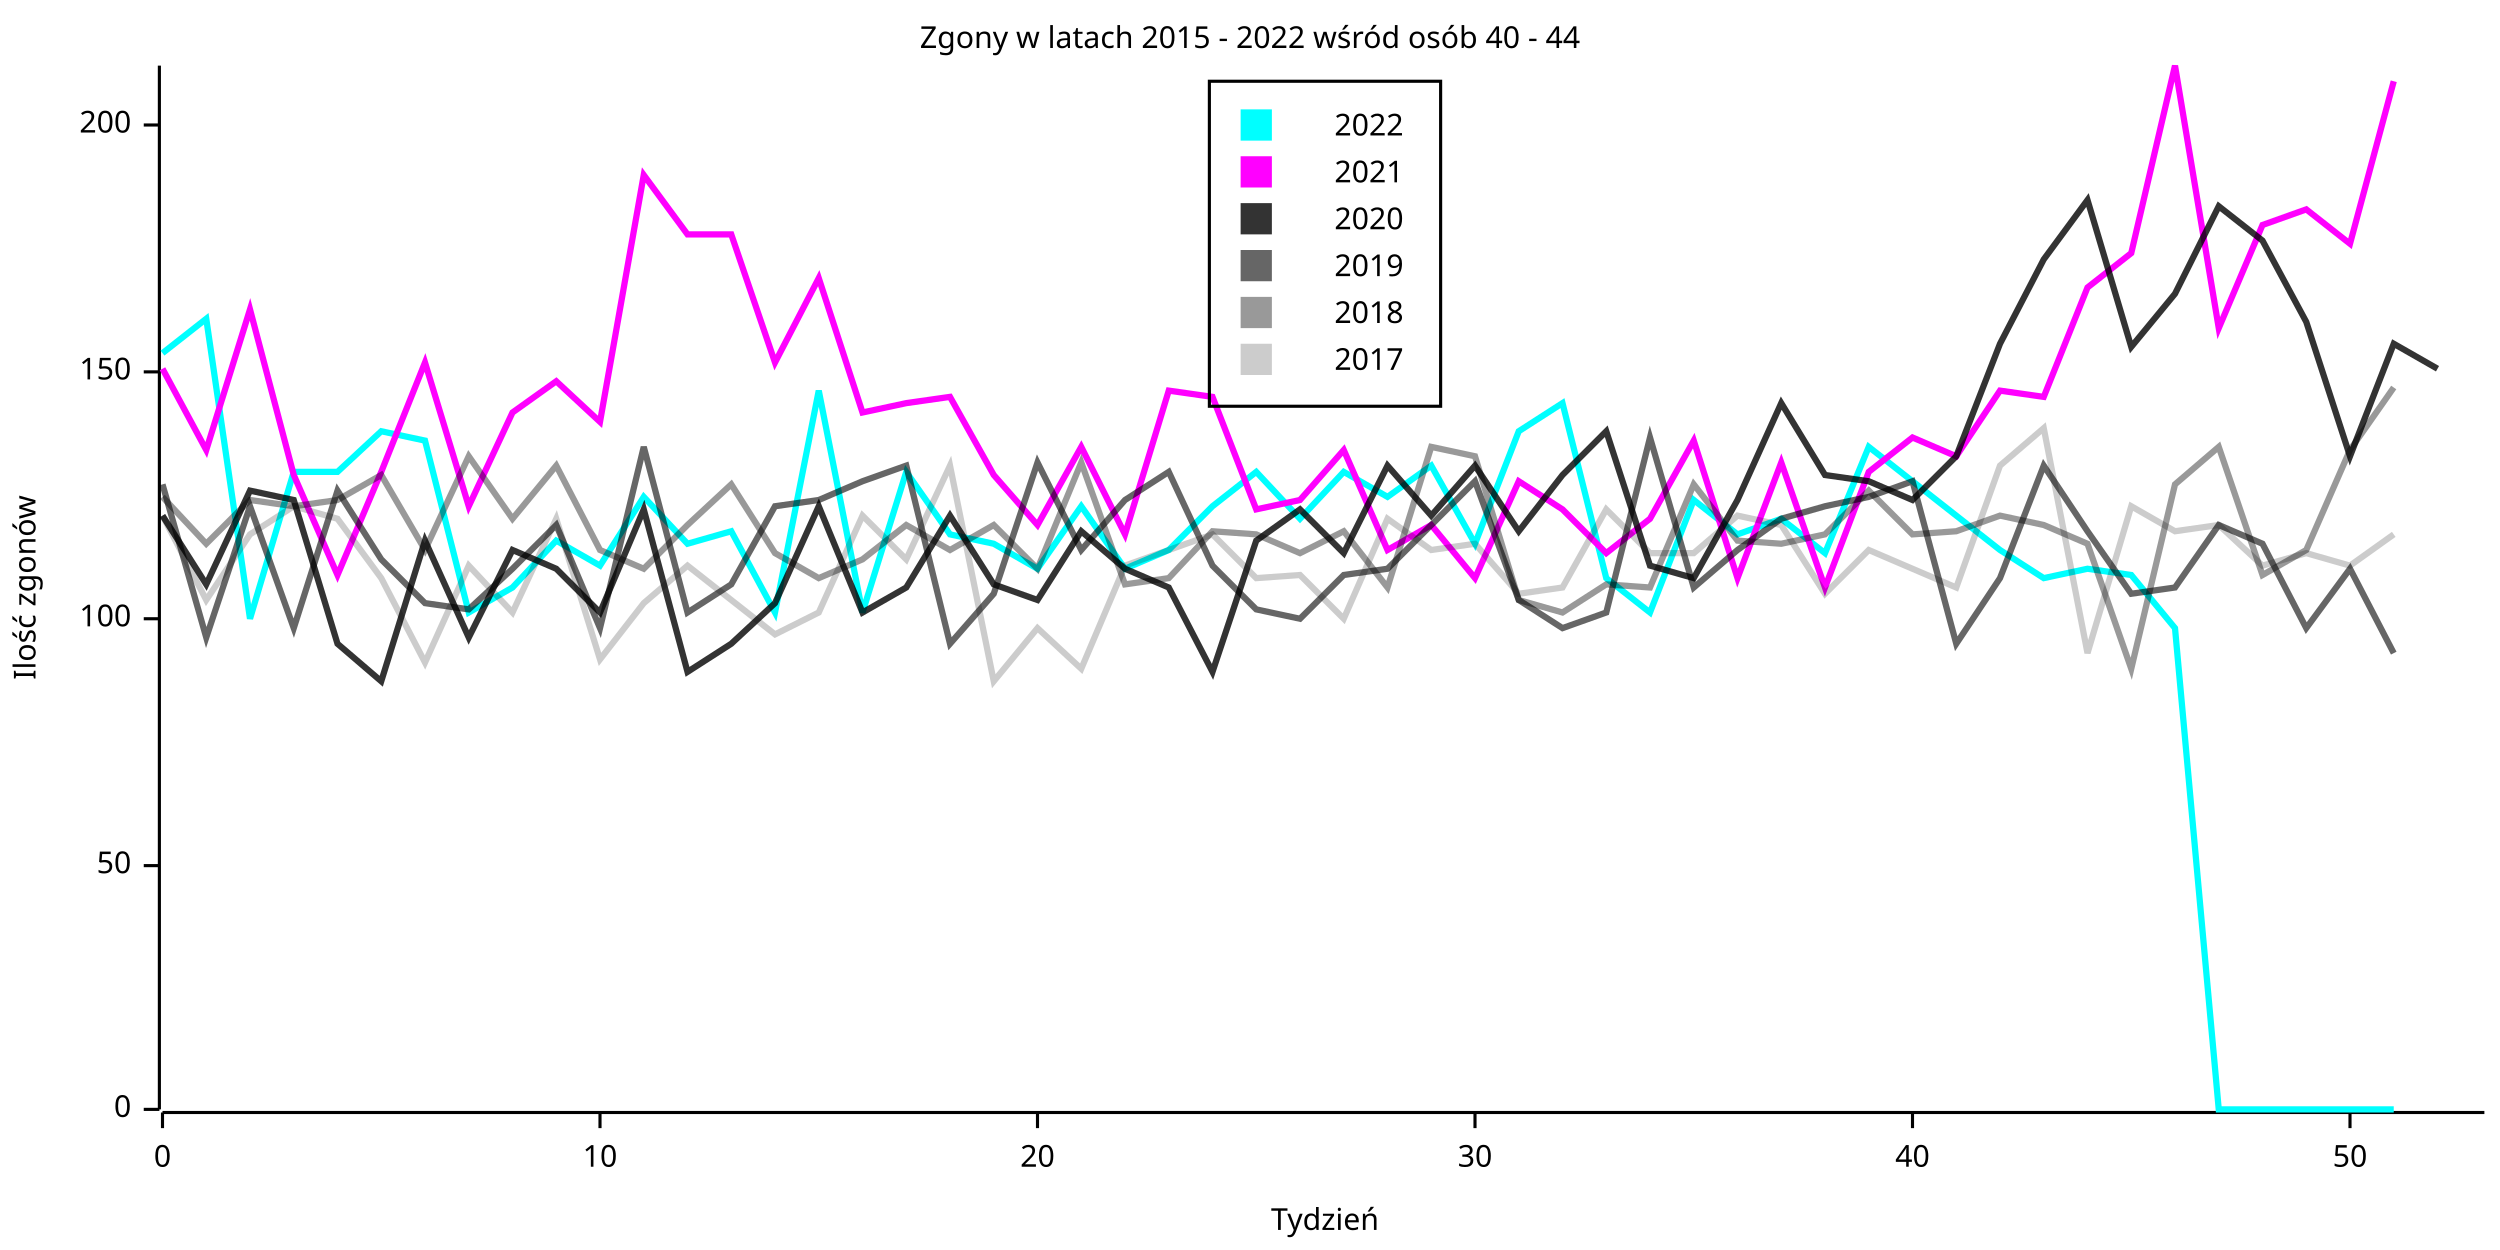
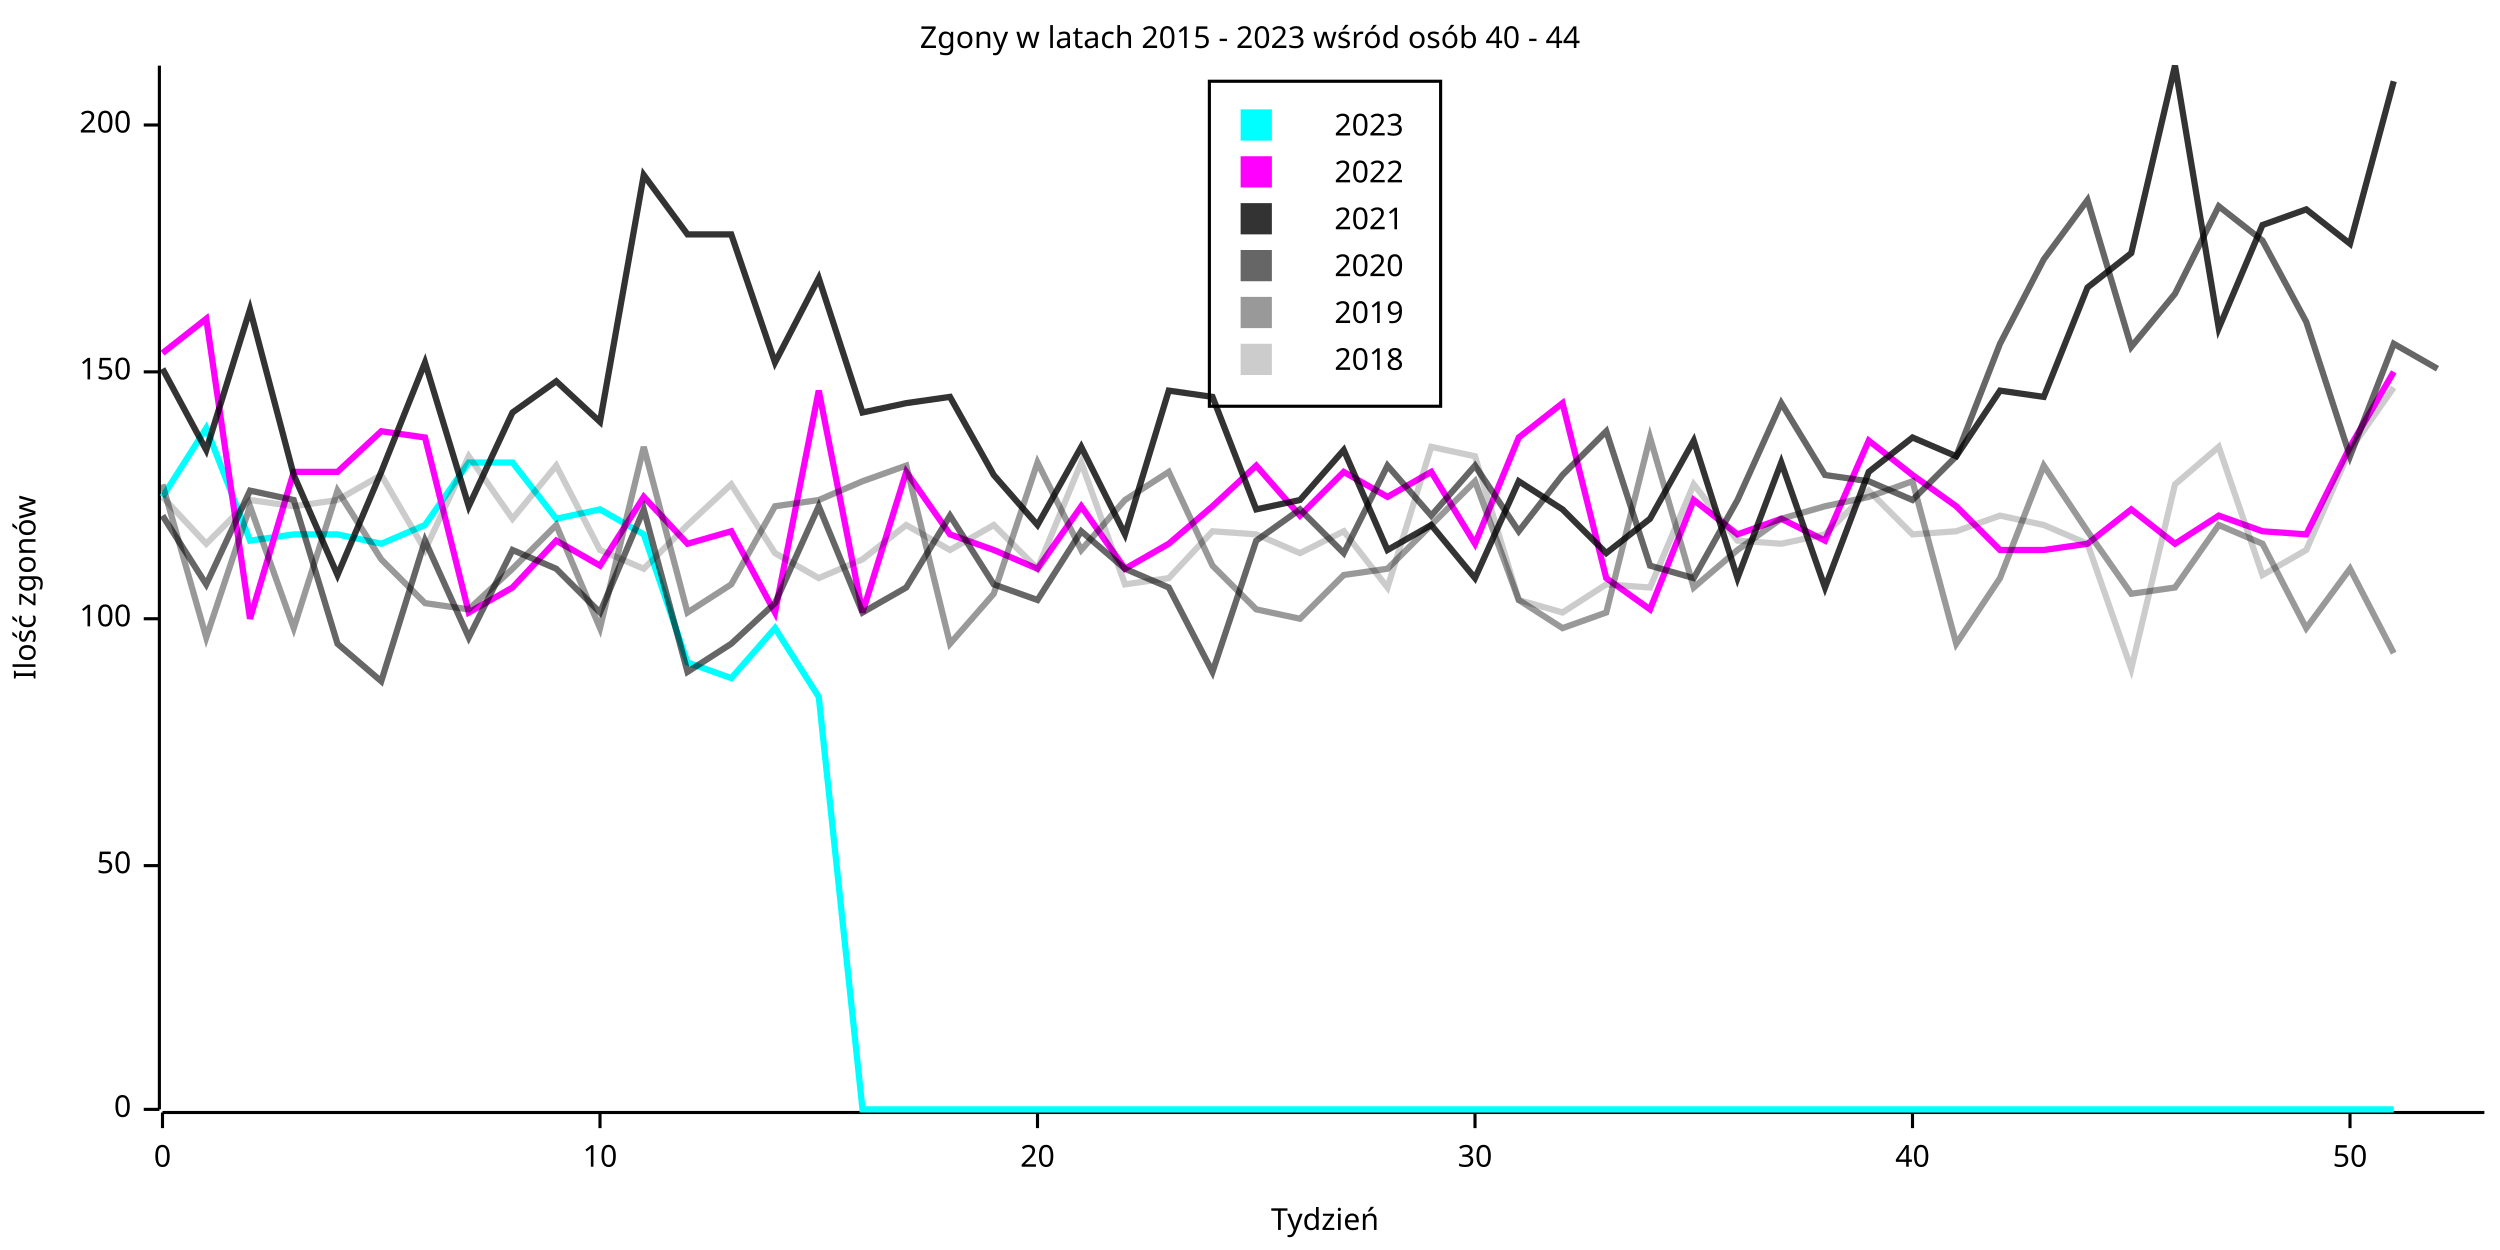
<svg xmlns="http://www.w3.org/2000/svg" width="800" height="400" viewBox="0 0 800 400">
  <rect x="0" y="0" width="800" height="400" opacity="1" fill="#FFFFFF" stroke="none" />
  <text x="400" y="8" dy="0.76em" text-anchor="middle" font-family="sans-serif" font-size="9.677" opacity="1" fill="#000000">
- Zgony w latach 2015 - 2022 wśród osób 40 - 44
+ Zgony w latach 2015 - 2023 wśród osób 40 - 44
</text>
  <text x="4" y="188" dy="0.76em" text-anchor="middle" font-family="sans-serif" font-size="9.677" opacity="1" fill="#000000" transform="rotate(270, 4, 188)">
Ilość zgonów
</text>
  <text x="424" y="396" dy="-0.5ex" text-anchor="middle" font-family="sans-serif" font-size="9.677" opacity="1" fill="#000000">
Tydzień
</text>
  <polyline fill="none" opacity="1" stroke="#000000" stroke-width="1" points="51,21 51,355 " />
  <text x="42" y="355" dy="0.5ex" text-anchor="end" font-family="sans-serif" font-size="9.677" opacity="1" fill="#000000">
0
</text>
  <polyline fill="none" opacity="1" stroke="#000000" stroke-width="1" points="46,355 51,355 " />
  <text x="42" y="277" dy="0.5ex" text-anchor="end" font-family="sans-serif" font-size="9.677" opacity="1" fill="#000000">
50
</text>
  <polyline fill="none" opacity="1" stroke="#000000" stroke-width="1" points="46,277 51,277 " />
  <text x="42" y="198" dy="0.5ex" text-anchor="end" font-family="sans-serif" font-size="9.677" opacity="1" fill="#000000">
100
</text>
  <polyline fill="none" opacity="1" stroke="#000000" stroke-width="1" points="46,198 51,198 " />
  <text x="42" y="119" dy="0.5ex" text-anchor="end" font-family="sans-serif" font-size="9.677" opacity="1" fill="#000000">
150
</text>
  <polyline fill="none" opacity="1" stroke="#000000" stroke-width="1" points="46,119 51,119 " />
  <text x="42" y="40" dy="0.5ex" text-anchor="end" font-family="sans-serif" font-size="9.677" opacity="1" fill="#000000">
200
</text>
  <polyline fill="none" opacity="1" stroke="#000000" stroke-width="1" points="46,40 51,40 " />
  <polyline fill="none" opacity="1" stroke="#000000" stroke-width="1" points="52,356 795,356 " />
  <text x="52" y="366" dy="0.76em" text-anchor="middle" font-family="sans-serif" font-size="9.677" opacity="1" fill="#000000">
0
</text>
  <polyline fill="none" opacity="1" stroke="#000000" stroke-width="1" points="52,356 52,361 " />
  <text x="192" y="366" dy="0.76em" text-anchor="middle" font-family="sans-serif" font-size="9.677" opacity="1" fill="#000000">
10
</text>
  <polyline fill="none" opacity="1" stroke="#000000" stroke-width="1" points="192,356 192,361 " />
  <text x="332" y="366" dy="0.76em" text-anchor="middle" font-family="sans-serif" font-size="9.677" opacity="1" fill="#000000">
20
</text>
  <polyline fill="none" opacity="1" stroke="#000000" stroke-width="1" points="332,356 332,361 " />
  <text x="472" y="366" dy="0.76em" text-anchor="middle" font-family="sans-serif" font-size="9.677" opacity="1" fill="#000000">
30
</text>
  <polyline fill="none" opacity="1" stroke="#000000" stroke-width="1" points="472,356 472,361 " />
  <text x="612" y="366" dy="0.76em" text-anchor="middle" font-family="sans-serif" font-size="9.677" opacity="1" fill="#000000">
40
</text>
  <polyline fill="none" opacity="1" stroke="#000000" stroke-width="1" points="612,356 612,361 " />
  <text x="752" y="366" dy="0.76em" text-anchor="middle" font-family="sans-serif" font-size="9.677" opacity="1" fill="#000000">
50
</text>
  <polyline fill="none" opacity="1" stroke="#000000" stroke-width="1" points="752,356 752,361 " />
-   <polyline fill="none" opacity="1" stroke="#00FFFF" stroke-width="2" points="52,113 66,102 80,198 94,151 108,151 122,138 136,141 150,196 164,188 178,173 192,181 206,159 220,174 234,170 248,196 262,125 276,196 290,151 304,171 318,174 332,182 346,162 360,182 374,176 388,162 402,151 416,166 430,151 444,159 458,149 472,174 486,138 500,129 514,185 528,196 542,160 556,171 570,166 584,177 598,143 612,154 626,165 640,176 654,185 668,182 682,184 696,201 710,355 724,355 738,355 752,355 766,355 " />
-   <polyline fill="none" opacity="1" stroke="#FF00FF" stroke-width="2" points="52,118 66,144 80,99 94,152 108,184 122,151 136,116 150,162 164,132 178,122 192,135 206,56 220,75 234,75 248,116 262,89 276,132 290,129 304,127 318,152 332,168 346,143 360,171 374,125 388,127 402,163 416,160 430,144 444,176 458,168 472,185 486,154 500,163 514,177 528,166 542,141 556,185 570,148 584,188 598,151 612,140 626,146 640,125 654,127 668,92 682,81 696,21 710,105 724,72 738,67 752,78 766,26 " />
-   <polyline fill="none" opacity="0.8" stroke="#000000" stroke-width="2" points="52,165 66,187 80,157 94,160 108,206 122,218 136,173 150,204 164,176 178,182 192,196 206,163 220,215 234,206 248,193 262,162 276,196 290,188 304,165 318,187 332,192 346,170 360,182 374,188 388,215 402,173 416,163 430,177 444,149 458,165 472,149 486,170 500,152 514,138 528,181 542,185 556,160 570,129 584,152 598,154 612,160 626,146 640,110 654,83 668,64 682,111 696,94 710,66 724,77 738,103 752,146 766,110 780,118 " />
-   <polyline fill="none" opacity="0.6" stroke="#000000" stroke-width="2" points="52,155 66,204 80,162 94,201 108,157 122,179 136,193 150,195 164,182 178,168 192,201 206,143 220,196 234,187 248,162 262,160 276,154 290,149 304,206 318,190 332,148 346,176 360,160 374,151 388,181 402,195 416,198 430,184 444,182 458,168 472,154 486,192 500,201 514,196 528,140 542,188 556,176 570,166 584,162 598,159 612,154 626,206 640,185 654,149 668,170 682,190 696,188 710,168 724,174 738,201 752,182 766,209 " />
-   <polyline fill="none" opacity="0.4" stroke="#000000" stroke-width="2" points="52,159 66,174 80,160 94,162 108,160 122,152 136,176 150,146 164,166 178,149 192,176 206,182 220,168 234,155 248,177 262,185 276,179 290,168 304,176 318,168 332,182 346,148 360,187 374,185 388,170 402,171 416,177 430,170 444,188 458,143 472,146 486,192 500,196 514,187 528,188 542,155 556,173 570,174 584,171 598,157 612,171 626,170 640,165 654,168 668,174 682,214 696,155 710,143 724,184 738,176 752,144 766,124 " />
-   <polyline fill="none" opacity="0.2" stroke="#000000" stroke-width="2" points="52,165 66,192 80,171 94,162 108,166 122,185 136,212 150,181 164,196 178,166 192,211 206,193 220,181 234,192 248,203 262,196 276,165 290,179 304,149 318,218 332,201 346,214 360,181 374,176 388,171 402,185 416,184 430,198 444,166 458,176 472,174 486,190 500,188 514,163 528,177 542,177 556,165 570,168 584,190 598,176 612,182 626,188 640,149 654,137 668,209 682,162 696,170 710,168 724,181 738,177 752,181 766,171 " />
+   <polyline fill="none" opacity="1" stroke="#00FFFF" stroke-width="2" points="52,159 66,137 80,173 94,171 108,171 122,174 136,168 150,148 164,148 178,166 192,163 206,171 220,212 234,217 248,201 262,223 276,355 290,355 304,355 318,355 332,355 346,355 360,355 374,355 388,355 402,355 416,355 430,355 444,355 458,355 472,355 486,355 500,355 514,355 528,355 542,355 556,355 570,355 584,355 598,355 612,355 626,355 640,355 654,355 668,355 682,355 696,355 710,355 724,355 738,355 752,355 766,355 " />
+   <polyline fill="none" opacity="1" stroke="#FF00FF" stroke-width="2" points="52,113 66,102 80,198 94,151 108,151 122,138 136,140 150,196 164,188 178,173 192,181 206,159 220,174 234,170 248,196 262,125 276,196 290,151 304,171 318,176 332,182 346,162 360,182 374,174 388,162 402,149 416,165 430,151 444,159 458,151 472,174 486,140 500,129 514,185 528,195 542,160 556,171 570,166 584,173 598,141 612,152 626,162 640,176 654,176 668,174 682,163 696,174 710,165 724,170 738,171 752,143 766,119 " />
+   <polyline fill="none" opacity="0.8" stroke="#000000" stroke-width="2" points="52,118 66,144 80,99 94,152 108,184 122,151 136,116 150,162 164,132 178,122 192,135 206,56 220,75 234,75 248,116 262,89 276,132 290,129 304,127 318,152 332,168 346,143 360,171 374,125 388,127 402,163 416,160 430,144 444,176 458,168 472,185 486,154 500,163 514,177 528,166 542,141 556,185 570,148 584,188 598,151 612,140 626,146 640,125 654,127 668,92 682,81 696,21 710,105 724,72 738,67 752,78 766,26 " />
+   <polyline fill="none" opacity="0.6" stroke="#000000" stroke-width="2" points="52,165 66,187 80,157 94,160 108,206 122,218 136,173 150,204 164,176 178,182 192,196 206,163 220,215 234,206 248,193 262,162 276,196 290,188 304,165 318,187 332,192 346,170 360,182 374,188 388,215 402,173 416,163 430,177 444,149 458,165 472,149 486,170 500,152 514,138 528,181 542,185 556,160 570,129 584,152 598,154 612,160 626,146 640,110 654,83 668,64 682,111 696,94 710,66 724,77 738,103 752,146 766,110 780,118 " />
+   <polyline fill="none" opacity="0.4" stroke="#000000" stroke-width="2" points="52,155 66,204 80,162 94,201 108,157 122,179 136,193 150,195 164,182 178,168 192,201 206,143 220,196 234,187 248,162 262,160 276,154 290,149 304,206 318,190 332,148 346,176 360,160 374,151 388,181 402,195 416,198 430,184 444,182 458,168 472,154 486,192 500,201 514,196 528,140 542,188 556,176 570,166 584,162 598,159 612,154 626,206 640,185 654,149 668,170 682,190 696,188 710,168 724,174 738,201 752,182 766,209 " />
+   <polyline fill="none" opacity="0.2" stroke="#000000" stroke-width="2" points="52,159 66,174 80,160 94,162 108,160 122,152 136,176 150,146 164,166 178,149 192,176 206,182 220,168 234,155 248,177 262,185 276,179 290,168 304,176 318,168 332,182 346,148 360,187 374,185 388,170 402,171 416,177 430,170 444,188 458,143 472,146 486,192 500,196 514,187 528,188 542,155 556,173 570,174 584,171 598,157 612,171 626,170 640,165 654,168 668,174 682,214 696,155 710,143 724,184 738,176 752,144 766,124 " />
  <rect x="387" y="26" width="74" height="104" opacity="1" fill="none" stroke="#000000" />
  <text x="427" y="36" dy="0.76em" text-anchor="start" font-family="sans-serif" font-size="9.677" opacity="1" fill="#000000">
+ 2023
+ </text>
+   <text x="427" y="51" dy="0.76em" text-anchor="start" font-family="sans-serif" font-size="9.677" opacity="1" fill="#000000">
2022
</text>
-   <text x="427" y="51" dy="0.76em" text-anchor="start" font-family="sans-serif" font-size="9.677" opacity="1" fill="#000000">
+   <text x="427" y="66" dy="0.76em" text-anchor="start" font-family="sans-serif" font-size="9.677" opacity="1" fill="#000000">
2021
</text>
-   <text x="427" y="66" dy="0.76em" text-anchor="start" font-family="sans-serif" font-size="9.677" opacity="1" fill="#000000">
+   <text x="427" y="81" dy="0.76em" text-anchor="start" font-family="sans-serif" font-size="9.677" opacity="1" fill="#000000">
2020
</text>
-   <text x="427" y="81" dy="0.76em" text-anchor="start" font-family="sans-serif" font-size="9.677" opacity="1" fill="#000000">
+   <text x="427" y="96" dy="0.76em" text-anchor="start" font-family="sans-serif" font-size="9.677" opacity="1" fill="#000000">
2019
</text>
-   <text x="427" y="96" dy="0.76em" text-anchor="start" font-family="sans-serif" font-size="9.677" opacity="1" fill="#000000">
+   <text x="427" y="111" dy="0.76em" text-anchor="start" font-family="sans-serif" font-size="9.677" opacity="1" fill="#000000">
2018
- </text>
-   <text x="427" y="111" dy="0.76em" text-anchor="start" font-family="sans-serif" font-size="9.677" opacity="1" fill="#000000">
- 2017
</text>
  <rect x="397" y="35" width="10" height="10" opacity="1" fill="#00FFFF" stroke="none" />
  <rect x="397" y="50" width="10" height="10" opacity="1" fill="#FF00FF" stroke="none" />
  <rect x="397" y="65" width="10" height="10" opacity="0.8" fill="#000000" stroke="none" />
  <rect x="397" y="80" width="10" height="10" opacity="0.6" fill="#000000" stroke="none" />
  <rect x="397" y="95" width="10" height="10" opacity="0.4" fill="#000000" stroke="none" />
  <rect x="397" y="110" width="10" height="10" opacity="0.2" fill="#000000" stroke="none" />
</svg>
